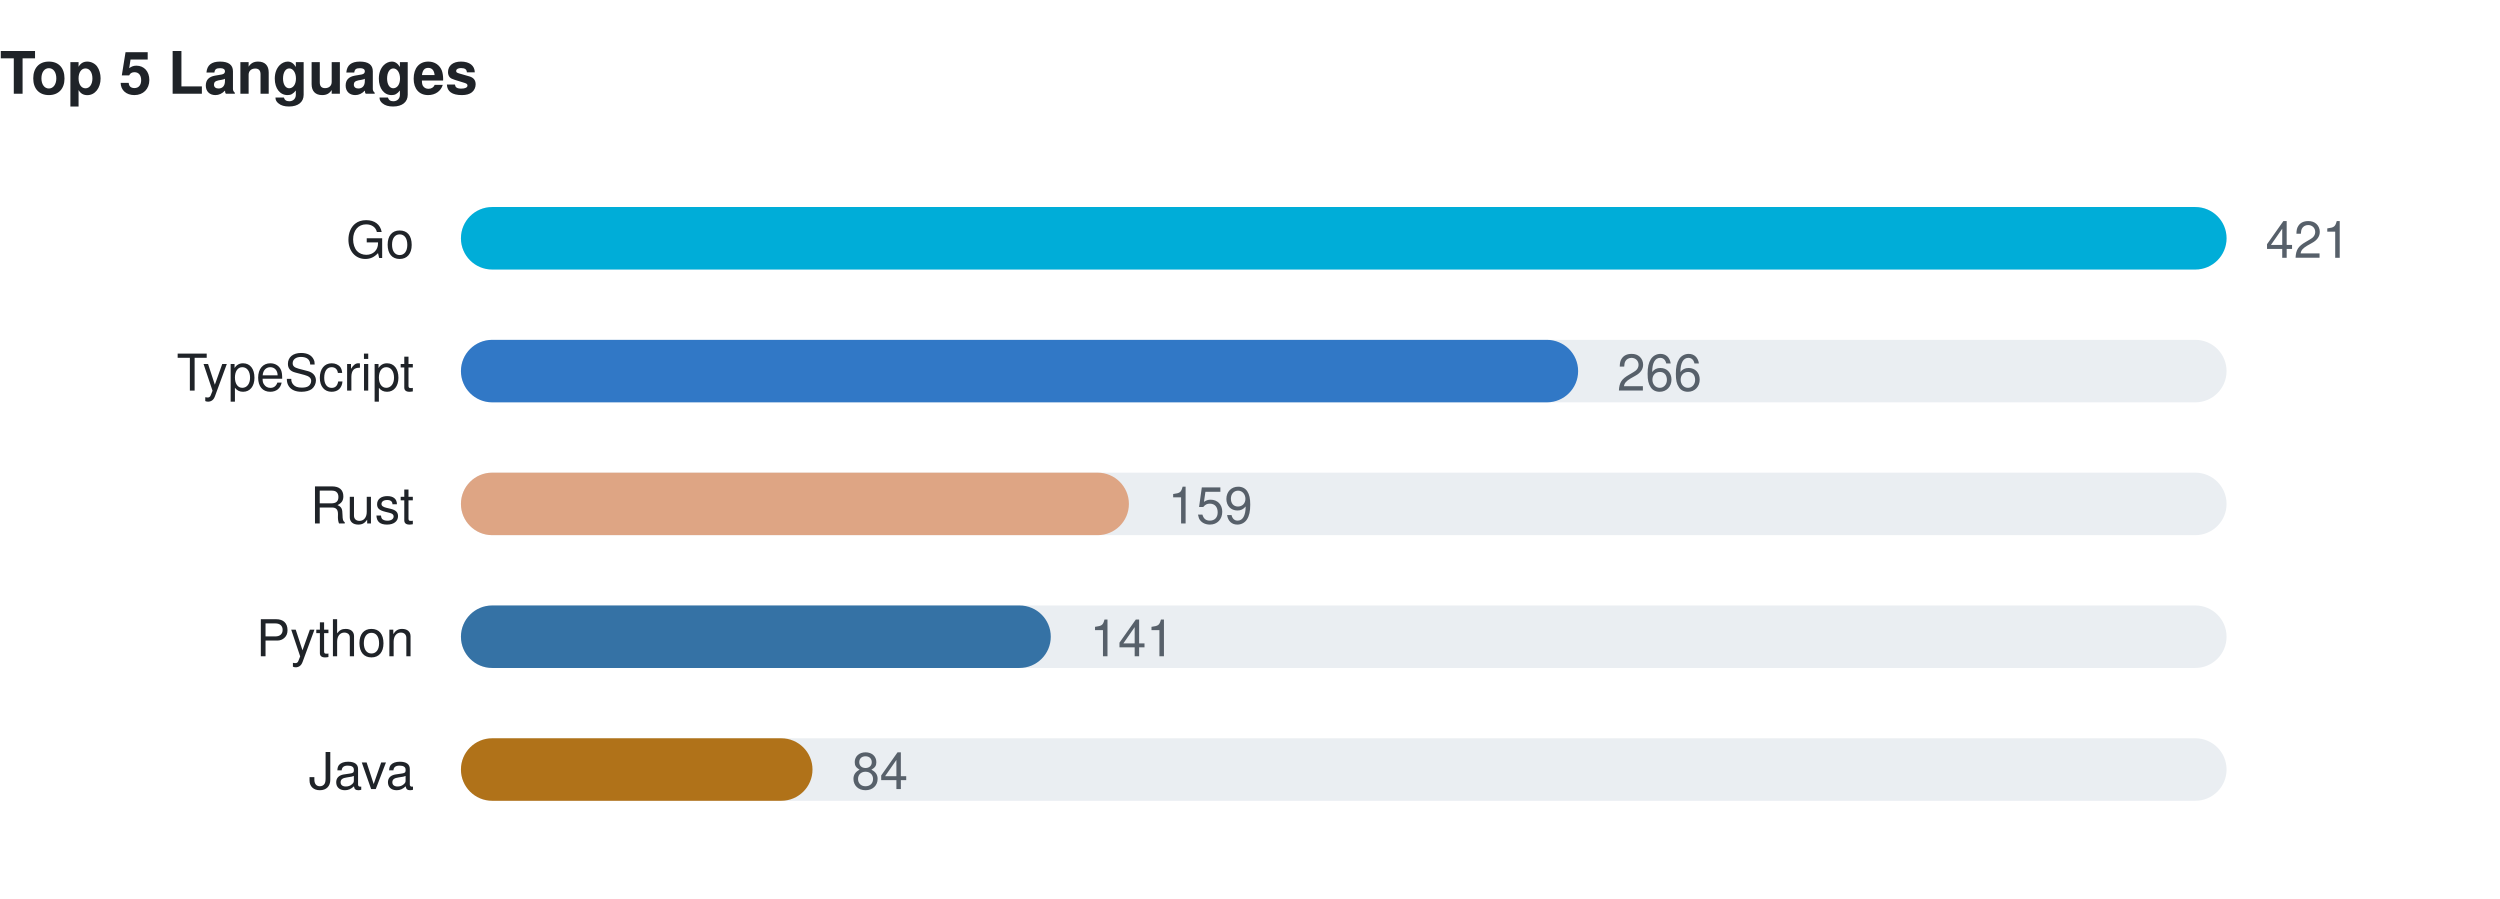
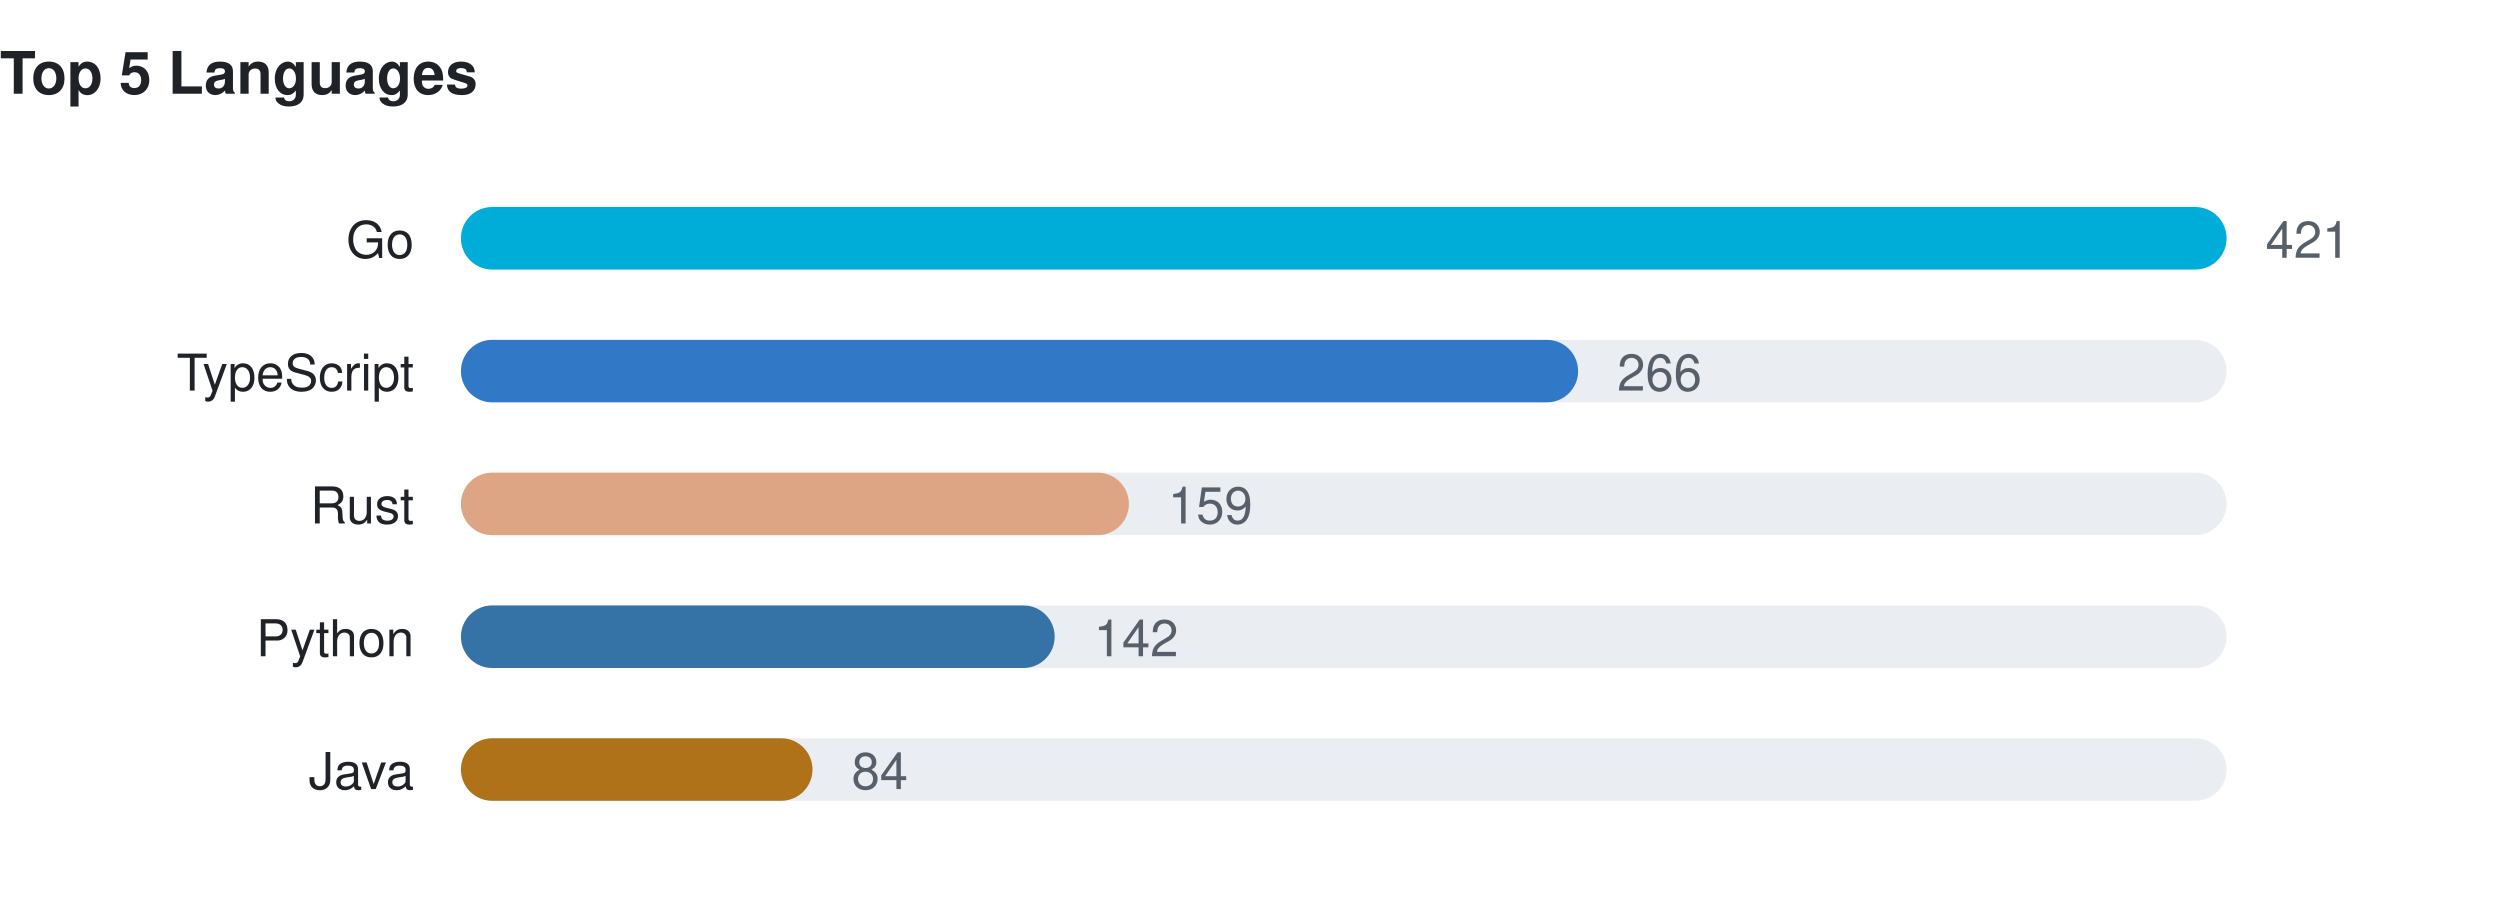
- <svg xmlns="http://www.w3.org/2000/svg" width="640" height="230" viewBox="0 0 640 230" role="img" aria-label="Top languages by solved problems: Go 421, TypeScript 266, Rust 159, Python 141, Java 84">
+ <svg xmlns="http://www.w3.org/2000/svg" width="640" height="230" viewBox="0 0 640 230" role="img" aria-label="Top languages by solved problems: Go 421, TypeScript 266, Rust 159, Python 142, Java 84">
  <style>
    text { font-family: -apple-system, BlinkMacSystemFont, "Segoe UI", Helvetica, Arial, sans-serif; }
    .title { font-size: 15px; font-weight: 600; fill: #1f2328; }
    .label { font-size: 13px; fill: #1f2328; }
    .count { font-size: 13px; fill: #57606a; }
    .track { fill: #eaeef2; }
    @media (prefers-color-scheme: dark) {
      .title { fill: #e6edf3; }
      .label { fill: #e6edf3; }
      .count { fill: #8b949e; }
      .track { fill: #30363d; }
    }
  </style>
  <text x="0" y="24" class="title">Top 5 Languages</text>
  <g transform="translate(0,44)">
    <text x="106" y="22.0" text-anchor="end" class="label">Go</text>
    <rect x="118" y="9.0" width="452" height="16" rx="8" class="track" />
    <rect x="118" y="9.0" width="452" height="16" rx="8" fill="#00ADD8" />
    <text x="580" y="22.0" class="count">421</text>
  </g>
  <g transform="translate(0,78)">
    <text x="106" y="22.0" text-anchor="end" class="label">TypeScript</text>
    <rect x="118" y="9.0" width="452" height="16" rx="8" class="track" />
    <rect x="118" y="9.0" width="286" height="16" rx="8" fill="#3178C6" />
    <text x="414" y="22.0" class="count">266</text>
  </g>
  <g transform="translate(0,112)">
    <text x="106" y="22.0" text-anchor="end" class="label">Rust</text>
    <rect x="118" y="9.0" width="452" height="16" rx="8" class="track" />
    <rect x="118" y="9.0" width="171" height="16" rx="8" fill="#DEA584" />
    <text x="299" y="22.0" class="count">159</text>
  </g>
  <g transform="translate(0,146)">
    <text x="106" y="22.0" text-anchor="end" class="label">Python</text>
    <rect x="118" y="9.0" width="452" height="16" rx="8" class="track" />
-     <rect x="118" y="9.0" width="151" height="16" rx="8" fill="#3572A5" />
-     <text x="279" y="22.0" class="count">141</text>
+     <rect x="118" y="9.0" width="152" height="16" rx="8" fill="#3572A5" />
+     <text x="280" y="22.0" class="count">142</text>
  </g>
  <g transform="translate(0,180)">
    <text x="106" y="22.0" text-anchor="end" class="label">Java</text>
    <rect x="118" y="9.0" width="452" height="16" rx="8" class="track" />
    <rect x="118" y="9.0" width="90" height="16" rx="8" fill="#B07219" />
    <text x="218" y="22.0" class="count">84</text>
  </g>
</svg>
